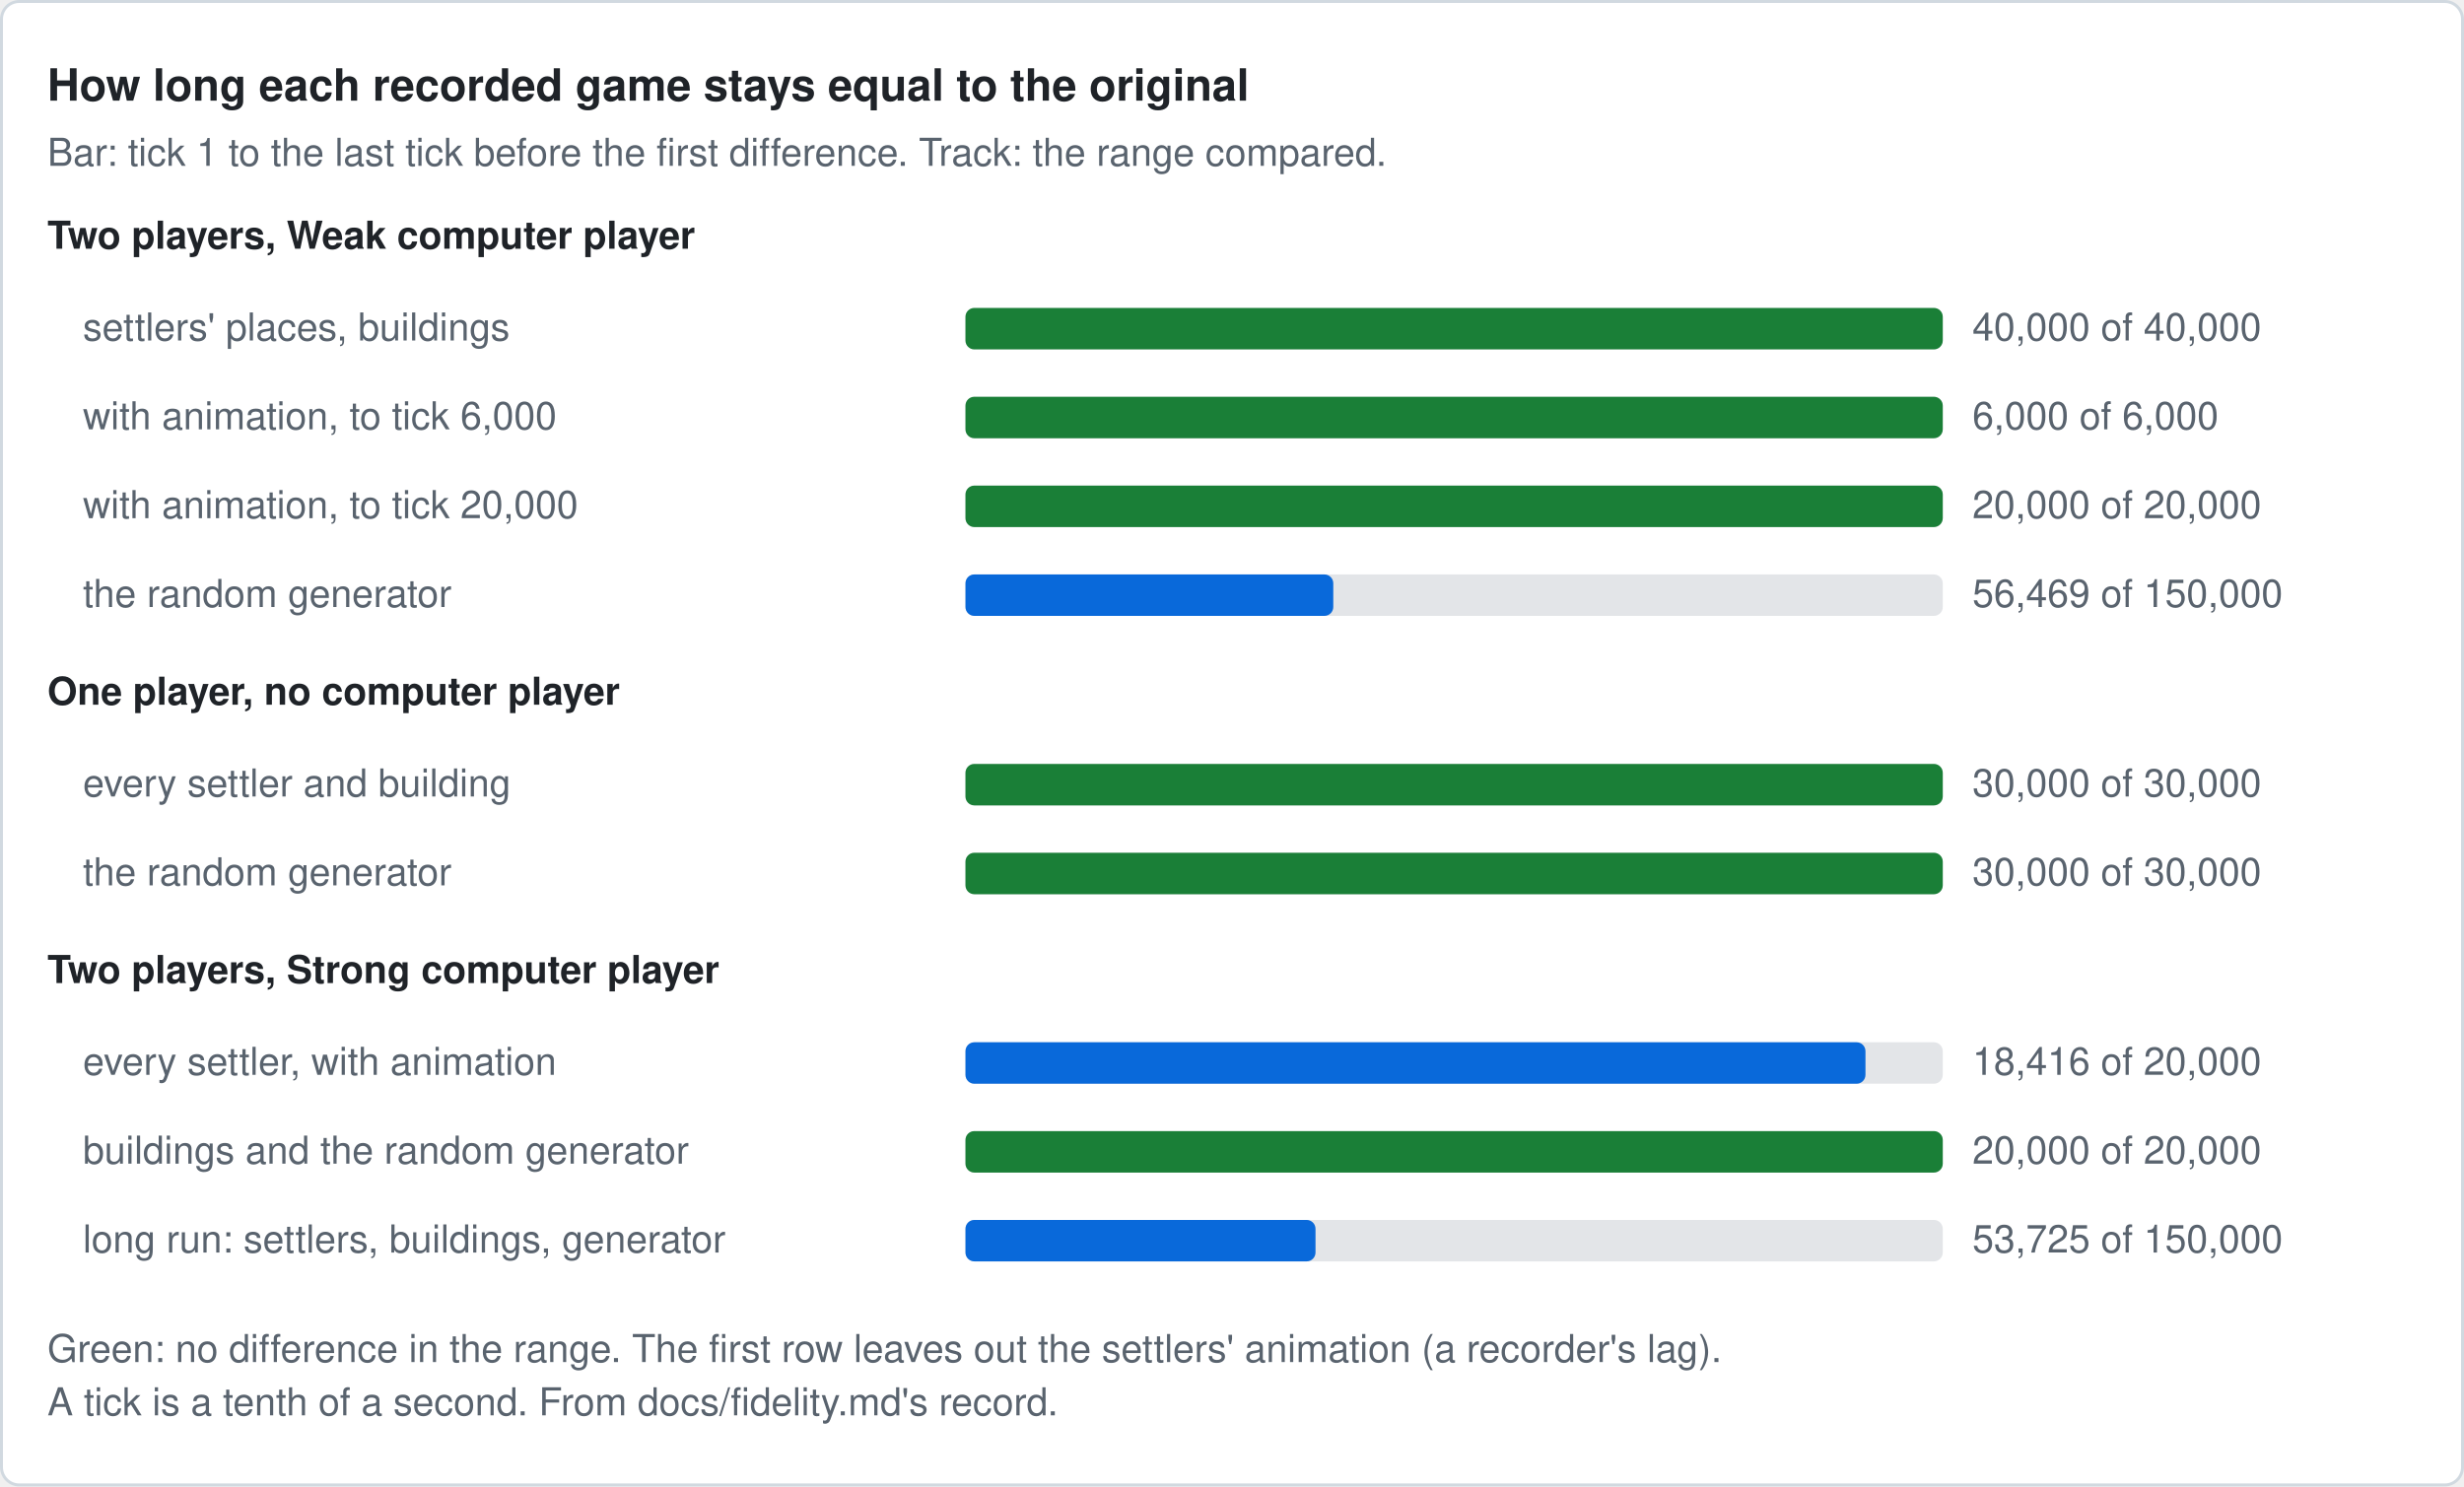
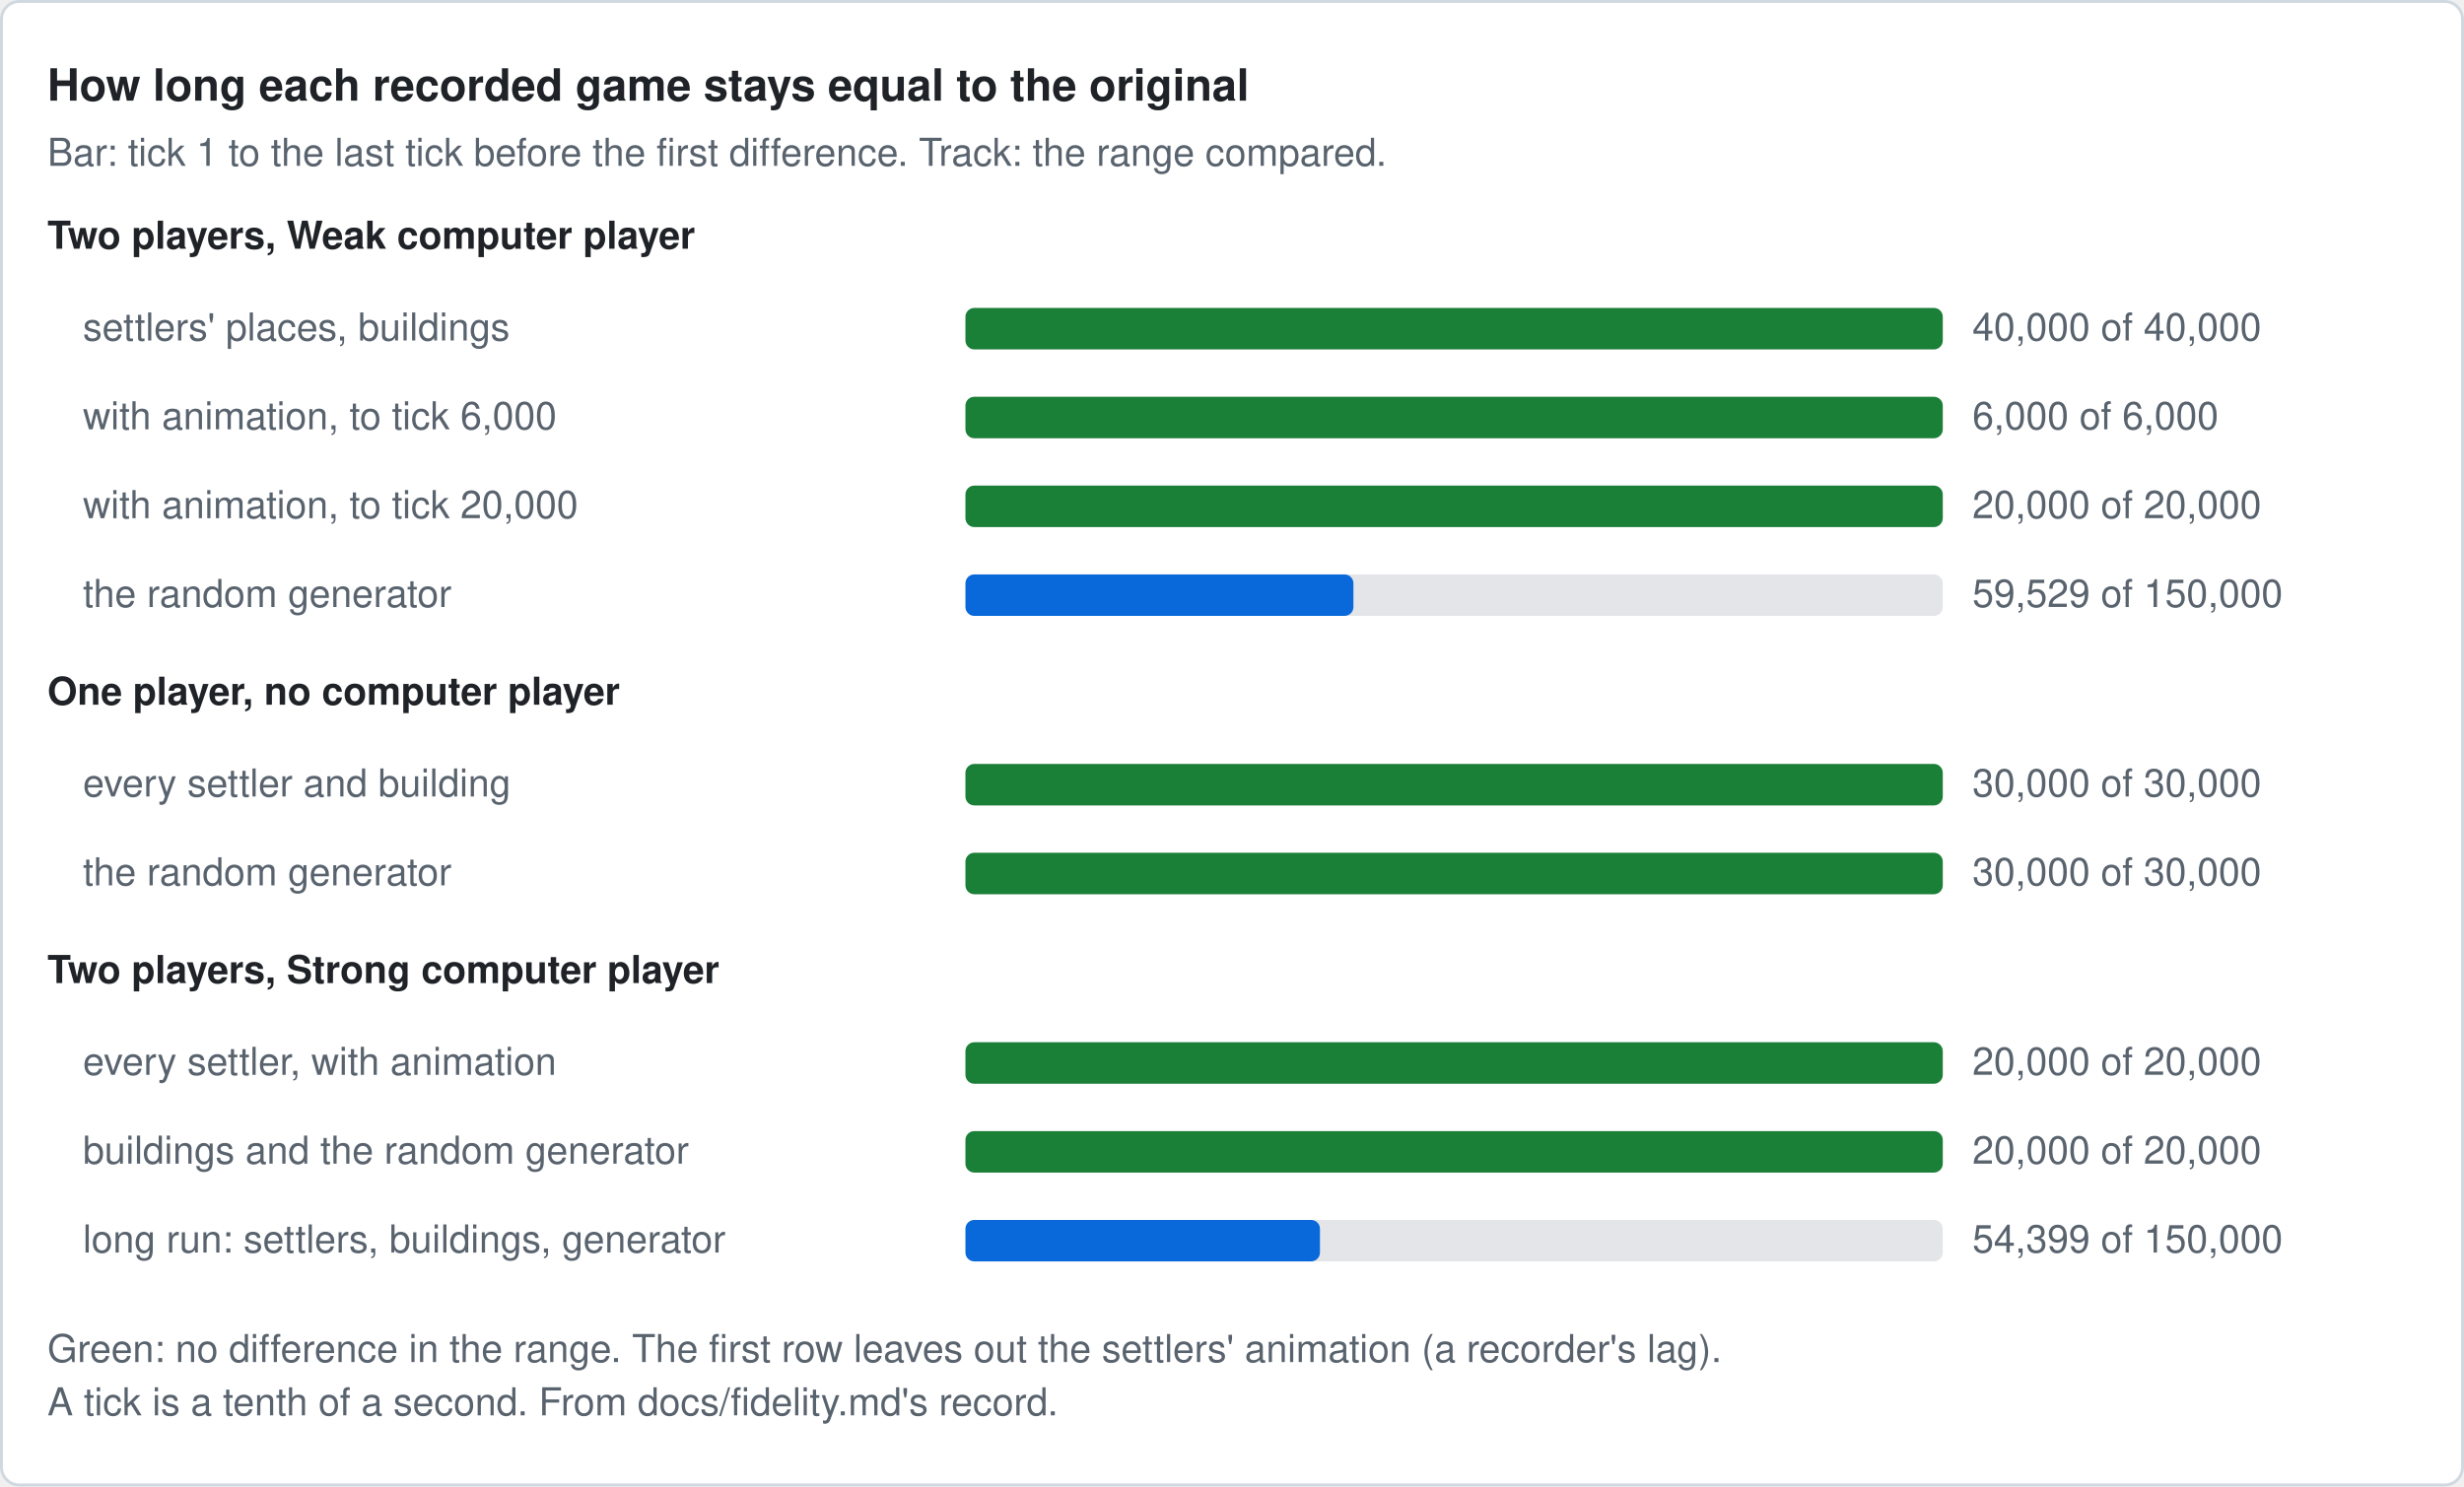
<svg xmlns="http://www.w3.org/2000/svg" width="832" height="502" viewBox="0 0 832 502" role="img" aria-label="Ticks equal to the original per recorded game">
  <style>
text { font-family: -apple-system, BlinkMacSystemFont, "Segoe UI", Helvetica, Arial, sans-serif; fill: #59636e; font-size: 13px; }
.title { font-size: 15px; font-weight: 600; fill: #1f2328; }
.game { font-weight: 600; fill: #1f2328; }
.value { font-variant-numeric: tabular-nums; }
.track { fill: #818b98; fill-opacity: 0.22; }
.bar { fill: #0969da; }
.bar.all { fill: #1a7f37; }
.bg { fill: #ffffff; stroke: #d1d9e0; }
@media (prefers-color-scheme: dark) {
  text { fill: #9198a1; }
  .title, .game { fill: #f0f6fc; }
  .track { fill-opacity: 0.45; }
  .bar { fill: #4493f8; }
  .bar.all { fill: #3fb950; }
  .bg { fill: #0d1117; stroke: #3d444d; }
}
</style>
  <rect class="bg" x="0.5" y="0.5" width="831" height="501" rx="6" />
  <g transform="translate(16,16)">
    <text class="title" x="0" y="18">How long each recorded game stays equal to the original</text>
    <text x="0" y="40">Bar: tick 1 to the last tick before the first difference. Track: the range compared.</text>
    <text class="game" x="0" y="68">Two players, Weak computer player</text>
    <text class="measure" x="12" y="99">settlers' places, buildings</text>
    <rect class="track" x="310" y="88" width="330" height="14" rx="3" />
    <rect class="bar all" x="310" y="88" width="330.0" height="14" rx="3" />
    <text class="value" x="650" y="99">40,000 of 40,000</text>
    <text class="measure" x="12" y="129">with animation, to tick 6,000</text>
    <rect class="track" x="310" y="118" width="330" height="14" rx="3" />
    <rect class="bar all" x="310" y="118" width="330.0" height="14" rx="3" />
    <text class="value" x="650" y="129">6,000 of 6,000</text>
    <text class="measure" x="12" y="159">with animation, to tick 20,000</text>
    <rect class="track" x="310" y="148" width="330" height="14" rx="3" />
    <rect class="bar all" x="310" y="148" width="330.0" height="14" rx="3" />
    <text class="value" x="650" y="159">20,000 of 20,000</text>
    <text class="measure" x="12" y="189">the random generator</text>
    <rect class="track" x="310" y="178" width="330" height="14" rx="3" />
-     <rect class="bar" x="310" y="178" width="124.2" height="14" rx="3" />
-     <text class="value" x="650" y="189">56,469 of 150,000</text>
+     <rect class="bar" x="310" y="178" width="131.0" height="14" rx="3" />
+     <text class="value" x="650" y="189">59,529 of 150,000</text>
    <text class="game" x="0" y="222">One player, no computer player</text>
    <text class="measure" x="12" y="253">every settler and building</text>
    <rect class="track" x="310" y="242" width="330" height="14" rx="3" />
    <rect class="bar all" x="310" y="242" width="330.0" height="14" rx="3" />
    <text class="value" x="650" y="253">30,000 of 30,000</text>
    <text class="measure" x="12" y="283">the random generator</text>
    <rect class="track" x="310" y="272" width="330" height="14" rx="3" />
    <rect class="bar all" x="310" y="272" width="330.0" height="14" rx="3" />
    <text class="value" x="650" y="283">30,000 of 30,000</text>
    <text class="game" x="0" y="316">Two players, Strong computer player</text>
    <text class="measure" x="12" y="347">every settler, with animation</text>
    <rect class="track" x="310" y="336" width="330" height="14" rx="3" />
-     <rect class="bar" x="310" y="336" width="303.9" height="14" rx="3" />
-     <text class="value" x="650" y="347">18,416 of 20,000</text>
+     <rect class="bar all" x="310" y="336" width="330.0" height="14" rx="3" />
+     <text class="value" x="650" y="347">20,000 of 20,000</text>
    <text class="measure" x="12" y="377">buildings and the random generator</text>
    <rect class="track" x="310" y="366" width="330" height="14" rx="3" />
    <rect class="bar all" x="310" y="366" width="330.0" height="14" rx="3" />
    <text class="value" x="650" y="377">20,000 of 20,000</text>
    <text class="measure" x="12" y="407">long run: settlers, buildings, generator</text>
    <rect class="track" x="310" y="396" width="330" height="14" rx="3" />
-     <rect class="bar" x="310" y="396" width="118.2" height="14" rx="3" />
-     <text class="value" x="650" y="407">53,725 of 150,000</text>
+     <rect class="bar" x="310" y="396" width="119.7" height="14" rx="3" />
+     <text class="value" x="650" y="407">54,399 of 150,000</text>
    <text x="0" y="444">Green: no difference in the range. The first row leaves out the settlers' animation (a recorder's lag).</text>
    <text x="0" y="462">A tick is a tenth of a second. From docs/fidelity.md's record.</text>
  </g>
</svg>
